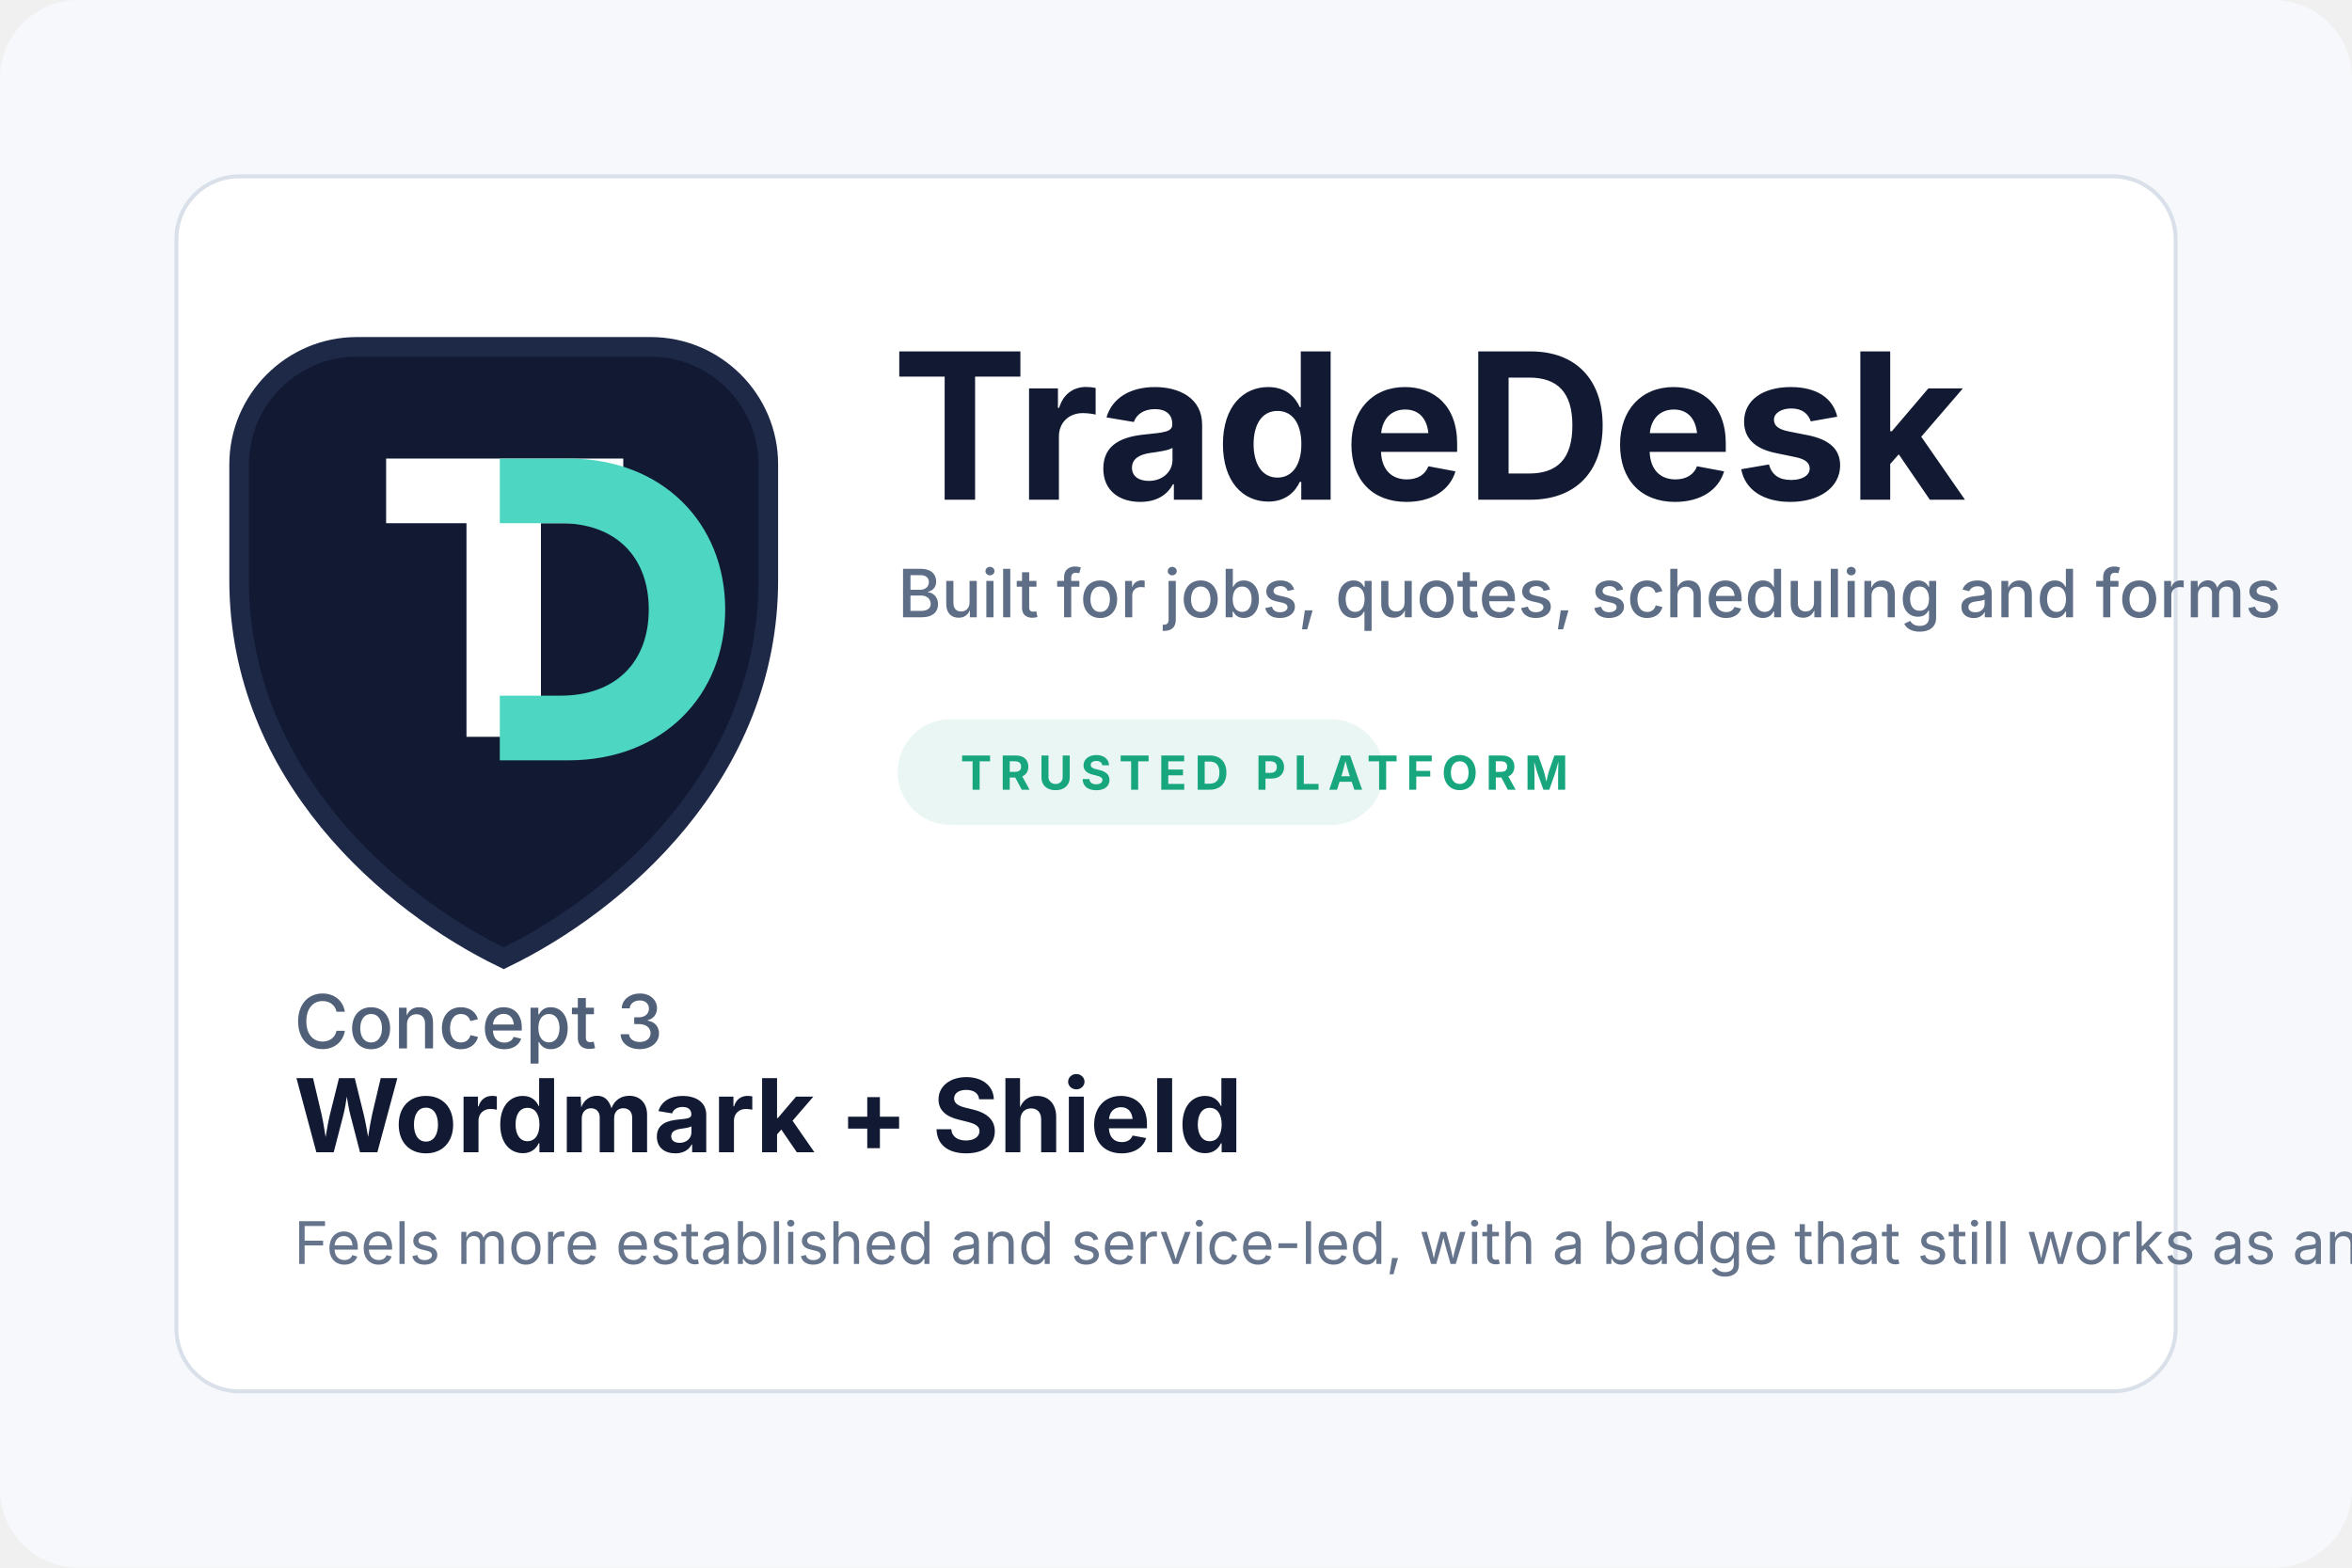
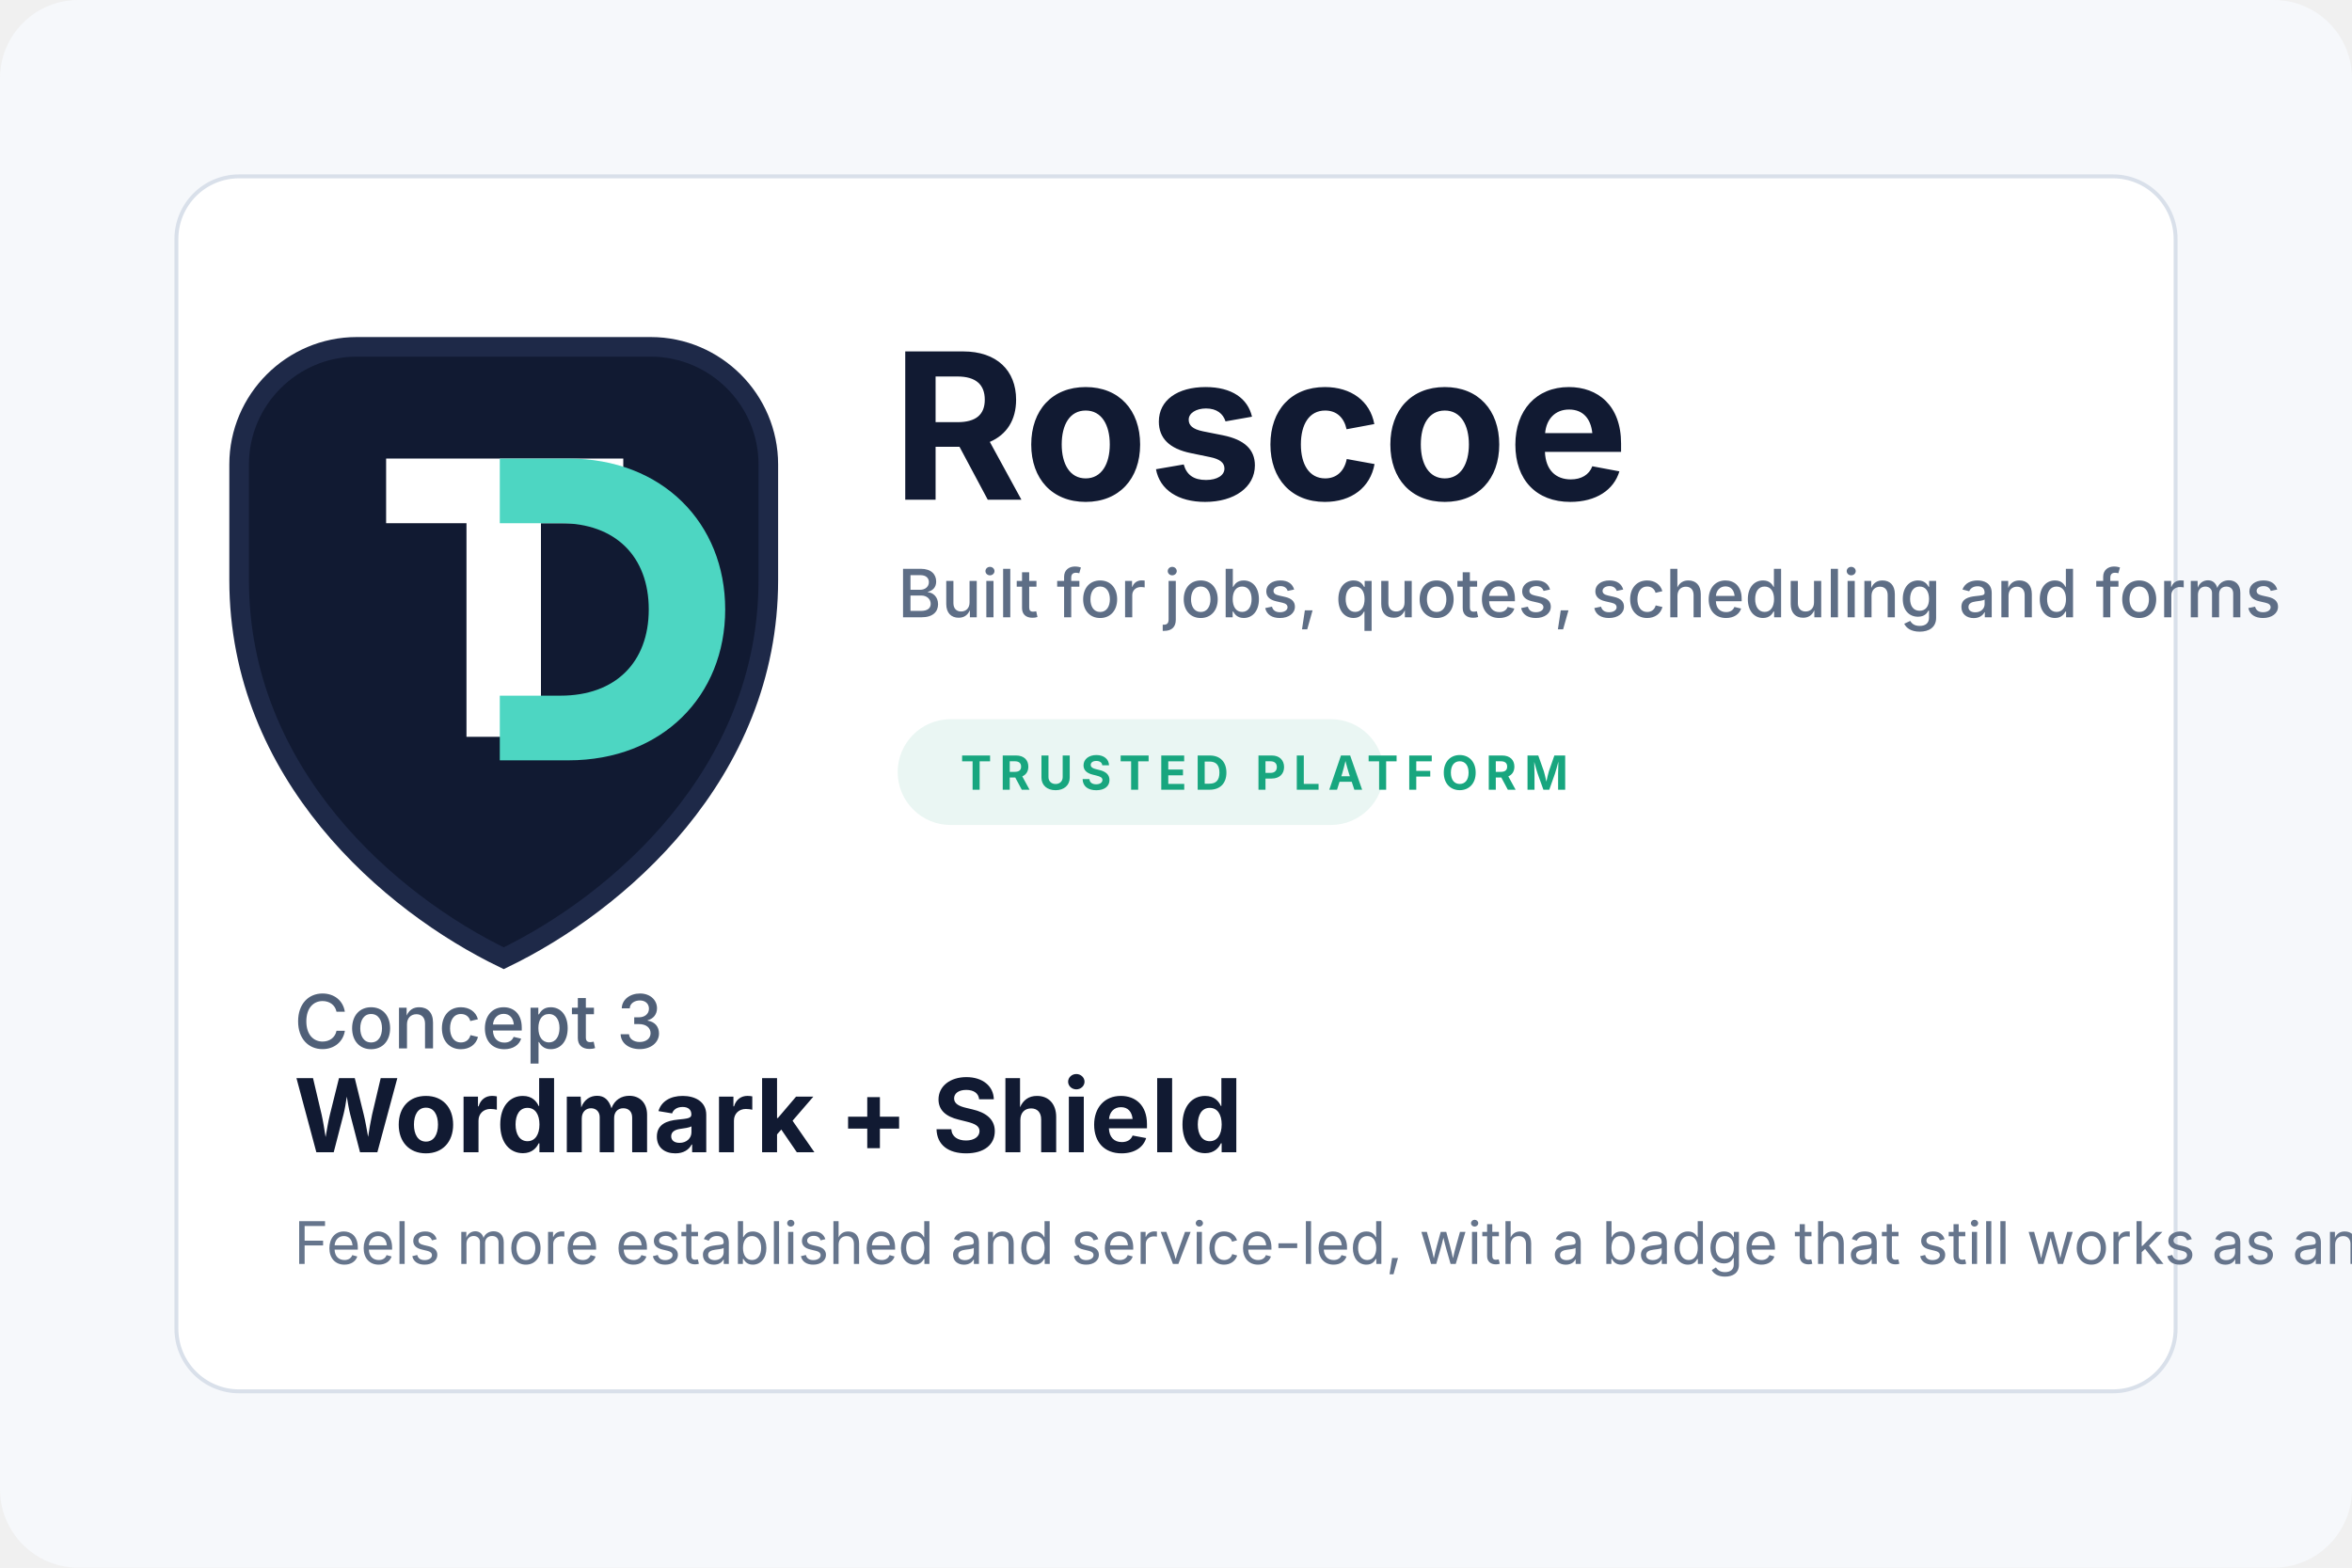
<svg xmlns="http://www.w3.org/2000/svg" width="1200" height="800" viewBox="0 0 1200 800" fill="none">
  <rect width="1200" height="800" rx="40" fill="#F6F8FB" />
  <rect x="90" y="90" width="1020" height="620" rx="32" fill="white" stroke="#D9E0EA" stroke-width="2" />
  <path d="M182 177H332C365 177 392 204 392 237V296C392 395 315 461 257 489C199 461 122 395 122 296V237C122 204 149 177 182 177Z" fill="#111A32" />
  <path d="M182 177H332C365 177 392 204 392 237V296C392 395 315 461 257 489C199 461 122 395 122 296V237C122 204 149 177 182 177Z" stroke="#1E2948" stroke-width="10" />
  <path d="M197 234H318V267H276V376H238V267H197V234Z" fill="white" />
  <path d="M290 234C338 234 370 267 370 311C370 355 338 388 290 388H255V355H286C314 355 331 338 331 311C331 284 314 267 286 267H255V234H290Z" fill="#4DD6C2" />
-   <text x="455" y="255" fill="#111A32" font-family="Inter, Arial, sans-serif" font-size="104" font-weight="700">TradeDesk</text>
+   <text x="455" y="255" fill="#111A32" font-family="Inter, Arial, sans-serif" font-size="104" font-weight="700">Roscoe</text>
  <text x="458" y="315" fill="#5E6E86" font-family="Inter, Arial, sans-serif" font-size="34" font-weight="500">Built for jobs, quotes, scheduling and forms</text>
  <rect x="458" y="367" width="248" height="54" rx="27" fill="#EAF6F3" />
  <text x="490" y="403" fill="#18A67F" font-family="Inter, Arial, sans-serif" font-size="24" font-weight="700" letter-spacing="4">TRUSTED PLATFORM</text>
  <text x="150" y="535" fill="#506078" font-family="Inter, Arial, sans-serif" font-size="38" font-weight="500">Concept 3</text>
  <text x="150" y="588" fill="#111A32" font-family="Inter, Arial, sans-serif" font-size="52" font-weight="700">Wordmark + Shield</text>
  <text x="150" y="645" fill="#66758C" font-family="Inter, Arial, sans-serif" font-size="30">Feels more established and service-led, with a badge that still works as an app icon.</text>
</svg>
